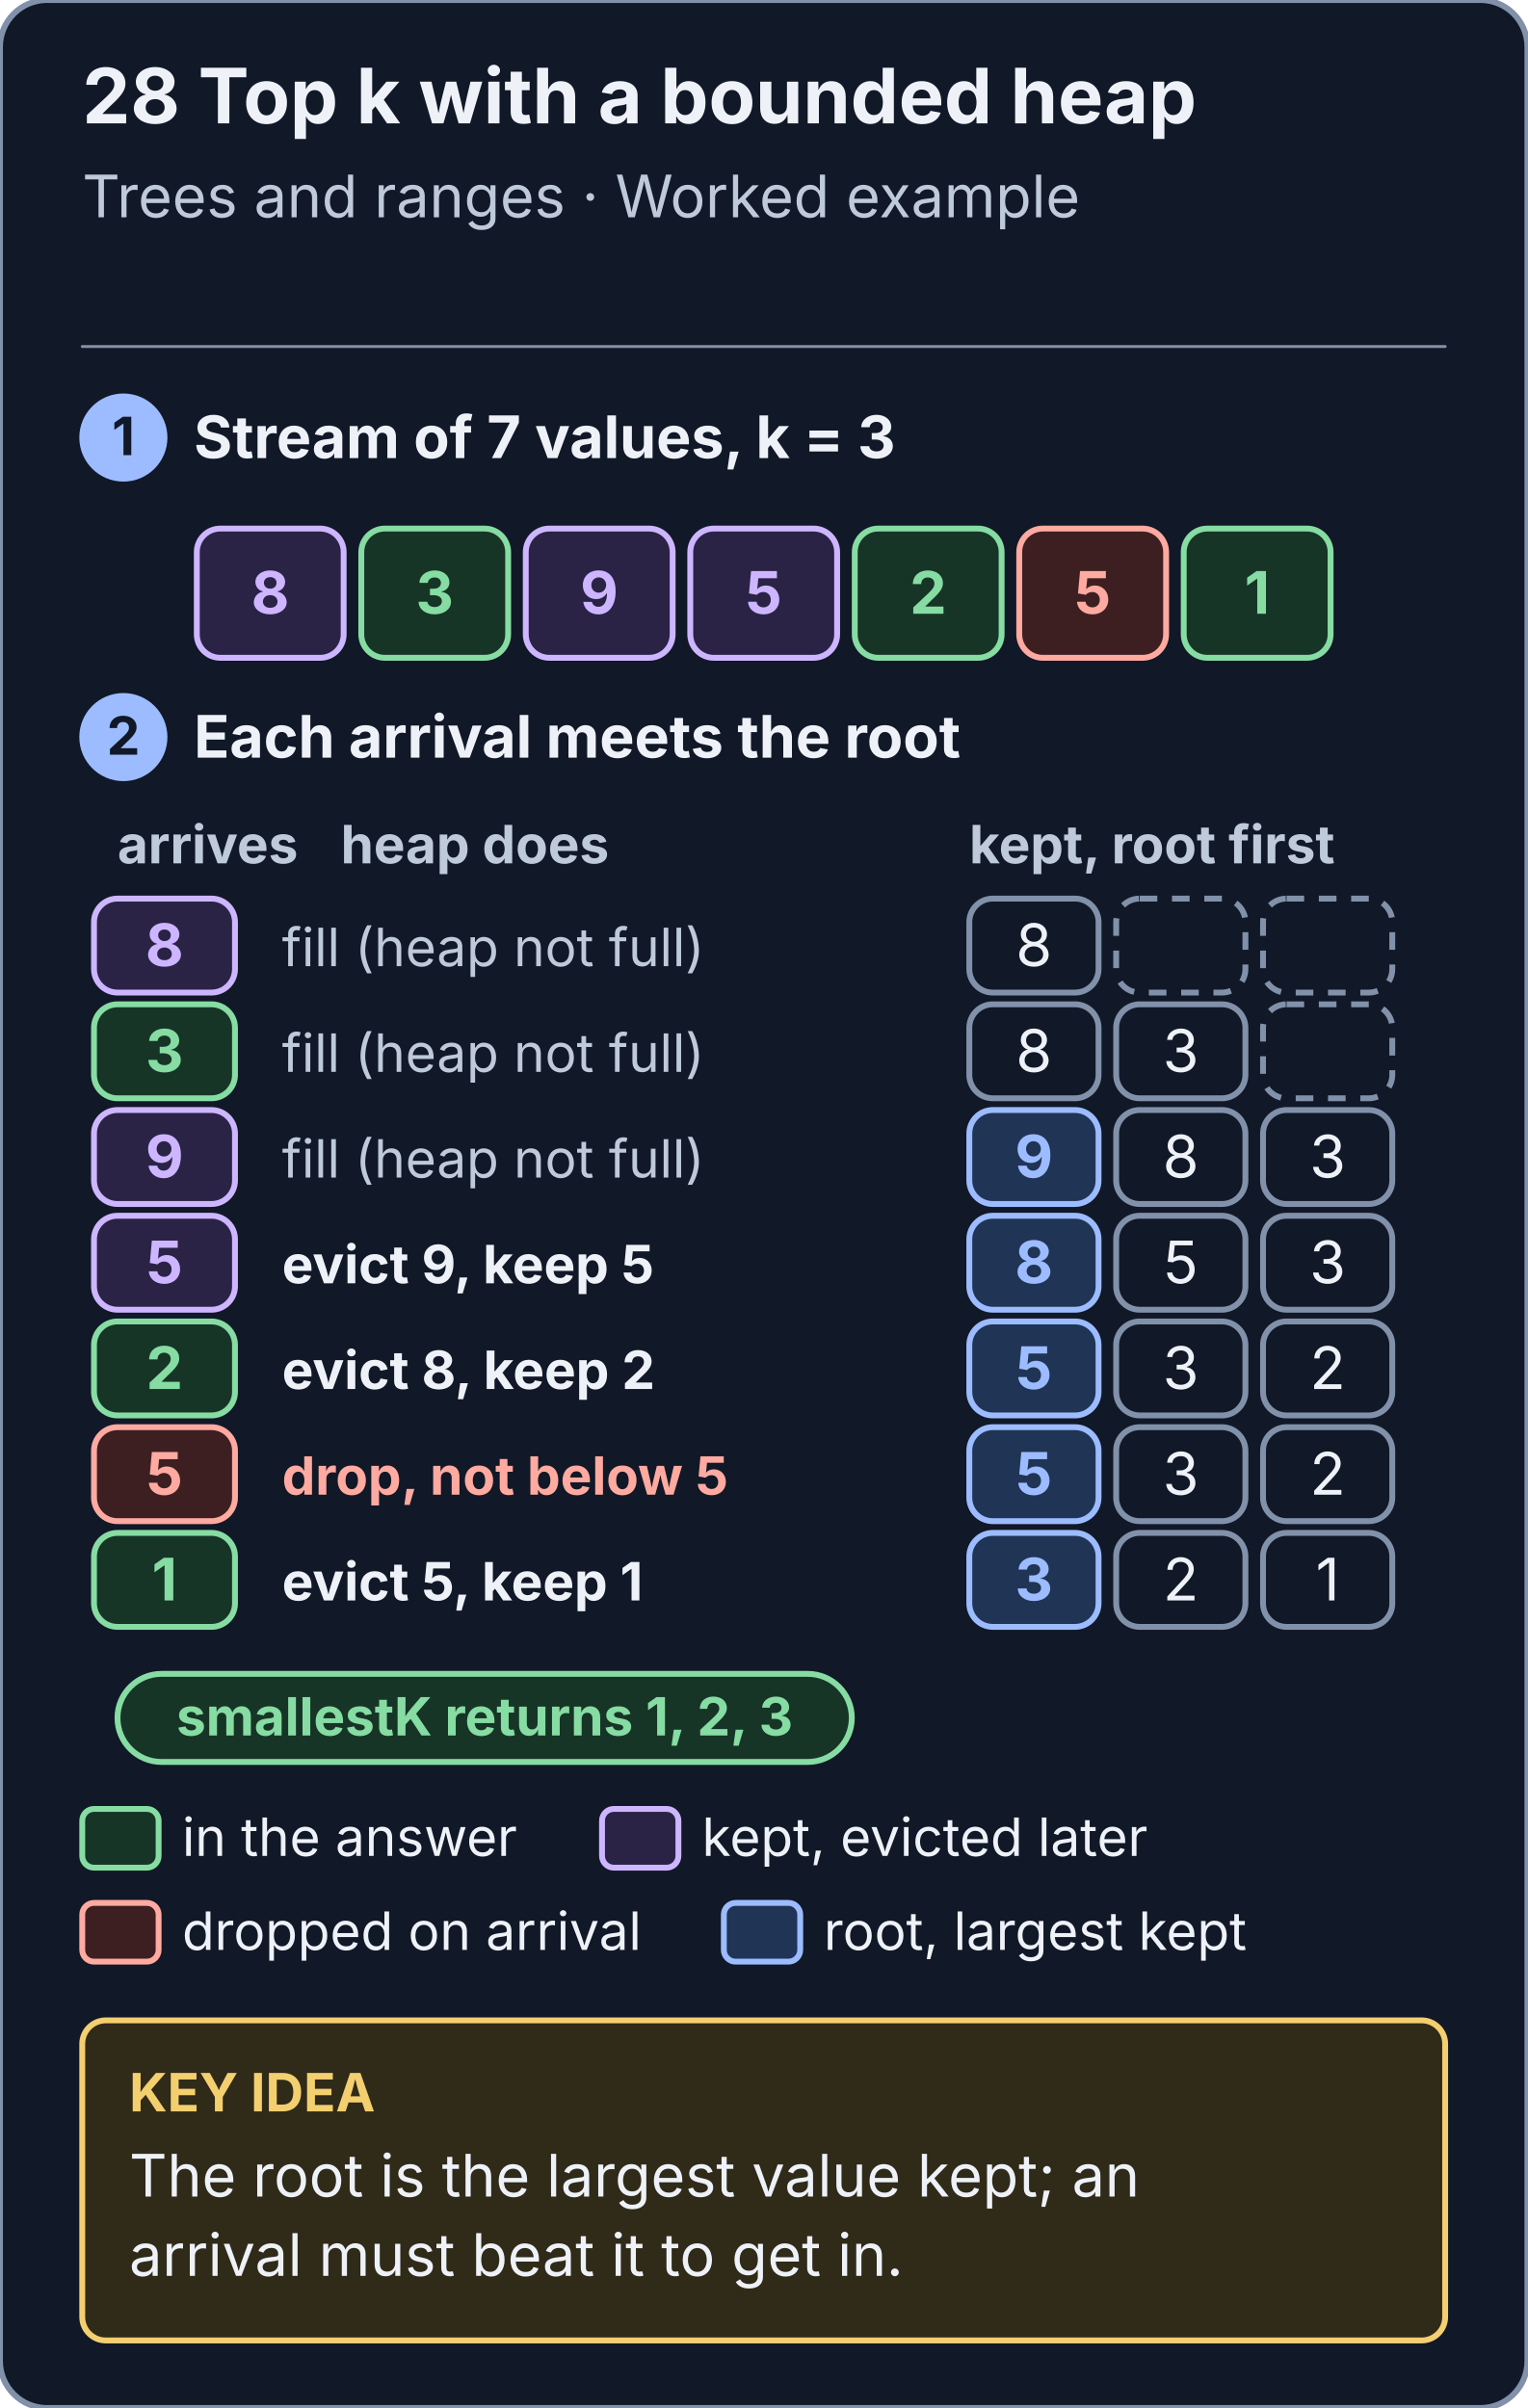
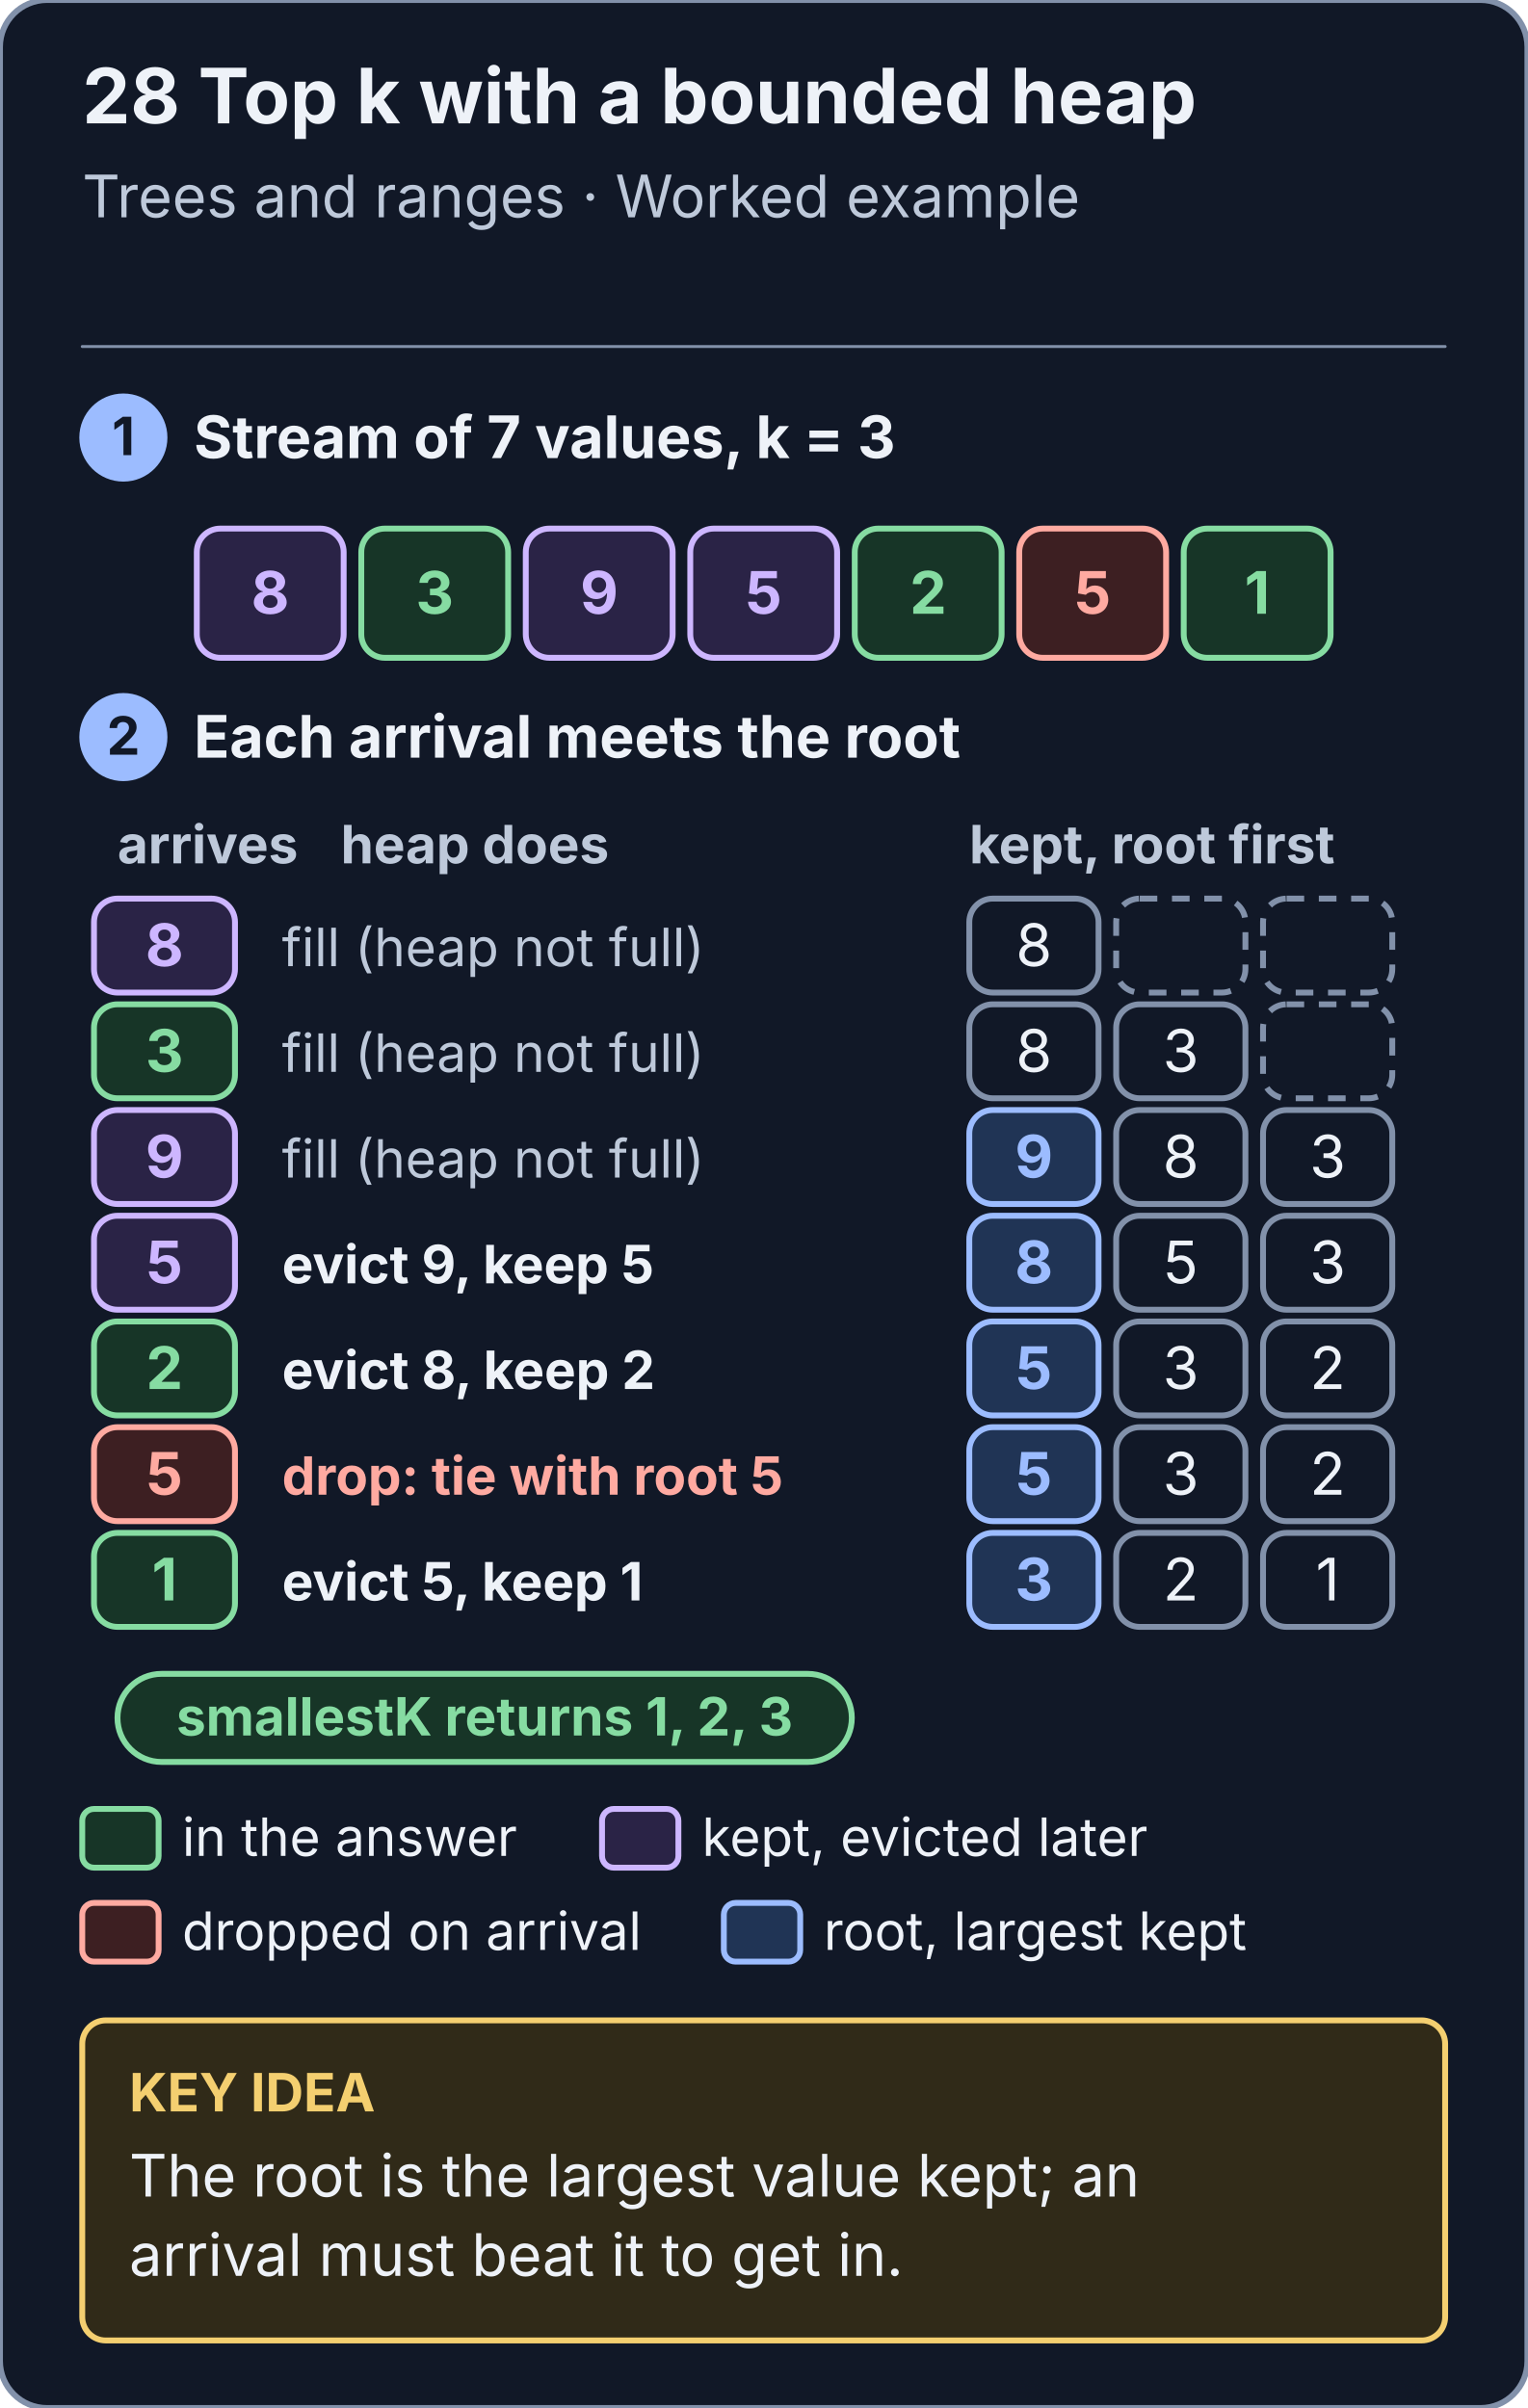
<svg xmlns="http://www.w3.org/2000/svg" viewBox="0 0 520 820" width="520" height="820" role="img" aria-labelledby="title desc">
  <style>text{font-family:system-ui,-apple-system,BlinkMacSystemFont,"Segoe UI",sans-serif} line,path{stroke-linecap:round;stroke-linejoin:round}</style>
  <defs>
    <marker id="bounded-heap-topk-paper-arrow" markerWidth="9" markerHeight="9" refX="8" refY="4" orient="auto" markerUnits="userSpaceOnUse">
      <path d="M 0 0 L 8 4 L 0 8 Z" fill="#111827" />
    </marker>
    <marker id="bounded-heap-topk-ink-arrow" markerWidth="9" markerHeight="9" refX="8" refY="4" orient="auto" markerUnits="userSpaceOnUse">
      <path d="M 0 0 L 8 4 L 0 8 Z" fill="#eef2f8" />
    </marker>
    <marker id="bounded-heap-topk-muted-arrow" markerWidth="9" markerHeight="9" refX="8" refY="4" orient="auto" markerUnits="userSpaceOnUse">
      <path d="M 0 0 L 8 4 L 0 8 Z" fill="#bec9da" />
    </marker>
    <marker id="bounded-heap-topk-line-arrow" markerWidth="9" markerHeight="9" refX="8" refY="4" orient="auto" markerUnits="userSpaceOnUse">
      <path d="M 0 0 L 8 4 L 0 8 Z" fill="#8291aa" />
    </marker>
    <marker id="bounded-heap-topk-blue-arrow" markerWidth="9" markerHeight="9" refX="8" refY="4" orient="auto" markerUnits="userSpaceOnUse">
      <path d="M 0 0 L 8 4 L 0 8 Z" fill="#9cbcff" />
    </marker>
    <marker id="bounded-heap-topk-soft-arrow" markerWidth="9" markerHeight="9" refX="8" refY="4" orient="auto" markerUnits="userSpaceOnUse">
      <path d="M 0 0 L 8 4 L 0 8 Z" fill="#203455" />
    </marker>
    <marker id="bounded-heap-topk-note-arrow" markerWidth="9" markerHeight="9" refX="8" refY="4" orient="auto" markerUnits="userSpaceOnUse">
      <path d="M 0 0 L 8 4 L 0 8 Z" fill="#302a18" />
    </marker>
    <marker id="bounded-heap-topk-gold-arrow" markerWidth="9" markerHeight="9" refX="8" refY="4" orient="auto" markerUnits="userSpaceOnUse">
      <path d="M 0 0 L 8 4 L 0 8 Z" fill="#f4cf70" />
    </marker>
    <marker id="bounded-heap-topk-red-arrow" markerWidth="9" markerHeight="9" refX="8" refY="4" orient="auto" markerUnits="userSpaceOnUse">
      <path d="M 0 0 L 8 4 L 0 8 Z" fill="#ffaaa1" />
    </marker>
    <marker id="bounded-heap-topk-panel-arrow" markerWidth="9" markerHeight="9" refX="8" refY="4" orient="auto" markerUnits="userSpaceOnUse">
      <path d="M 0 0 L 8 4 L 0 8 Z" fill="#192333" />
    </marker>
    <marker id="bounded-heap-topk-green-arrow" markerWidth="9" markerHeight="9" refX="8" refY="4" orient="auto" markerUnits="userSpaceOnUse">
      <path d="M 0 0 L 8 4 L 0 8 Z" fill="#86dca2" />
    </marker>
    <marker id="bounded-heap-topk-mint-arrow" markerWidth="9" markerHeight="9" refX="8" refY="4" orient="auto" markerUnits="userSpaceOnUse">
      <path d="M 0 0 L 8 4 L 0 8 Z" fill="#173527" />
    </marker>
    <marker id="bounded-heap-topk-violet-arrow" markerWidth="9" markerHeight="9" refX="8" refY="4" orient="auto" markerUnits="userSpaceOnUse">
      <path d="M 0 0 L 8 4 L 0 8 Z" fill="#cdb6ff" />
    </marker>
    <marker id="bounded-heap-topk-lilac-arrow" markerWidth="9" markerHeight="9" refX="8" refY="4" orient="auto" markerUnits="userSpaceOnUse">
      <path d="M 0 0 L 8 4 L 0 8 Z" fill="#2a2346" />
    </marker>
    <marker id="bounded-heap-topk-rose-arrow" markerWidth="9" markerHeight="9" refX="8" refY="4" orient="auto" markerUnits="userSpaceOnUse">
      <path d="M 0 0 L 8 4 L 0 8 Z" fill="#3d1f22" />
    </marker>
  </defs>
  <rect x="0" y="0" width="520" height="820" rx="16" fill="#111827" stroke="#8291aa" stroke-width="2" />
  <text x="28" y="42" font-size="26" fill="#eef2f8" text-anchor="start" font-weight="700">28  Top k with a bounded heap</text>
  <text x="28" y="74" font-size="20" fill="#bec9da" text-anchor="start" font-weight="400">Trees and ranges · Worked example</text>
  <line x1="28" y1="118" x2="492" y2="118" stroke="#8291aa" stroke-width="1" />
  <circle cx="42" cy="149" r="14" fill="#9cbcff" stroke="#9cbcff" stroke-width="2" />
  <text x="42" y="155" font-size="18" fill="#111827" text-anchor="middle" font-weight="700">1</text>
  <text x="66" y="156" font-size="20" fill="#eef2f8" text-anchor="start" font-weight="700">Stream of 7 values, k = 3</text>
  <rect x="67" y="180" width="50" height="44" rx="8" fill="#2a2346" stroke="#cdb6ff" stroke-width="2" />
  <text x="92.0" y="209.0" font-size="20" fill="#cdb6ff" text-anchor="middle" font-weight="700">8</text>
  <rect x="123" y="180" width="50" height="44" rx="8" fill="#173527" stroke="#86dca2" stroke-width="2" />
  <text x="148.0" y="209.0" font-size="20" fill="#86dca2" text-anchor="middle" font-weight="700">3</text>
  <rect x="179" y="180" width="50" height="44" rx="8" fill="#2a2346" stroke="#cdb6ff" stroke-width="2" />
  <text x="204.0" y="209.0" font-size="20" fill="#cdb6ff" text-anchor="middle" font-weight="700">9</text>
  <rect x="235" y="180" width="50" height="44" rx="8" fill="#2a2346" stroke="#cdb6ff" stroke-width="2" />
  <text x="260.0" y="209.0" font-size="20" fill="#cdb6ff" text-anchor="middle" font-weight="700">5</text>
  <rect x="291" y="180" width="50" height="44" rx="8" fill="#173527" stroke="#86dca2" stroke-width="2" />
  <text x="316.0" y="209.0" font-size="20" fill="#86dca2" text-anchor="middle" font-weight="700">2</text>
  <rect x="347" y="180" width="50" height="44" rx="8" fill="#3d1f22" stroke="#ffaaa1" stroke-width="2" />
  <text x="372.0" y="209.0" font-size="20" fill="#ffaaa1" text-anchor="middle" font-weight="700">5</text>
  <rect x="403" y="180" width="50" height="44" rx="8" fill="#173527" stroke="#86dca2" stroke-width="2" />
  <text x="428.0" y="209.0" font-size="20" fill="#86dca2" text-anchor="middle" font-weight="700">1</text>
  <circle cx="42" cy="251" r="14" fill="#9cbcff" stroke="#9cbcff" stroke-width="2" />
  <text x="42" y="257" font-size="18" fill="#111827" text-anchor="middle" font-weight="700">2</text>
  <text x="66" y="258" font-size="20" fill="#eef2f8" text-anchor="start" font-weight="700">Each arrival meets the root</text>
  <text x="40" y="294" font-size="18" fill="#bec9da" text-anchor="start" font-weight="700">arrives</text>
  <text x="116" y="294" font-size="18" fill="#bec9da" text-anchor="start" font-weight="700">heap does</text>
  <text x="330" y="294" font-size="18" fill="#bec9da" text-anchor="start" font-weight="700">kept, root first</text>
  <rect x="32" y="306" width="48" height="32" rx="8" fill="#2a2346" stroke="#cdb6ff" stroke-width="2" />
  <text x="56.0" y="329.0" font-size="20" fill="#cdb6ff" text-anchor="middle" font-weight="700">8</text>
  <text x="96" y="329" font-size="18" fill="#bec9da" text-anchor="start" font-weight="400">fill (heap not full)</text>
  <rect x="330" y="306" width="44" height="32" rx="8" fill="#111827" stroke="#8291aa" stroke-width="2" />
  <text x="352.0" y="329.0" font-size="20" fill="#eef2f8" text-anchor="middle" font-weight="400">8</text>
  <rect x="380" y="306" width="44" height="32" rx="8" fill="#111827" stroke="#8291aa" stroke-width="2" stroke-dasharray="6 5" />
  <rect x="430" y="306" width="44" height="32" rx="8" fill="#111827" stroke="#8291aa" stroke-width="2" stroke-dasharray="6 5" />
  <rect x="32" y="342" width="48" height="32" rx="8" fill="#173527" stroke="#86dca2" stroke-width="2" />
  <text x="56.0" y="365.0" font-size="20" fill="#86dca2" text-anchor="middle" font-weight="700">3</text>
  <text x="96" y="365" font-size="18" fill="#bec9da" text-anchor="start" font-weight="400">fill (heap not full)</text>
  <rect x="330" y="342" width="44" height="32" rx="8" fill="#111827" stroke="#8291aa" stroke-width="2" />
  <text x="352.0" y="365.0" font-size="20" fill="#eef2f8" text-anchor="middle" font-weight="400">8</text>
  <rect x="380" y="342" width="44" height="32" rx="8" fill="#111827" stroke="#8291aa" stroke-width="2" />
  <text x="402.0" y="365.0" font-size="20" fill="#eef2f8" text-anchor="middle" font-weight="400">3</text>
  <rect x="430" y="342" width="44" height="32" rx="8" fill="#111827" stroke="#8291aa" stroke-width="2" stroke-dasharray="6 5" />
  <rect x="32" y="378" width="48" height="32" rx="8" fill="#2a2346" stroke="#cdb6ff" stroke-width="2" />
  <text x="56.0" y="401.0" font-size="20" fill="#cdb6ff" text-anchor="middle" font-weight="700">9</text>
  <text x="96" y="401" font-size="18" fill="#bec9da" text-anchor="start" font-weight="400">fill (heap not full)</text>
  <rect x="330" y="378" width="44" height="32" rx="8" fill="#203455" stroke="#9cbcff" stroke-width="2" />
  <text x="352.0" y="401.0" font-size="20" fill="#9cbcff" text-anchor="middle" font-weight="700">9</text>
  <rect x="380" y="378" width="44" height="32" rx="8" fill="#111827" stroke="#8291aa" stroke-width="2" />
  <text x="402.0" y="401.0" font-size="20" fill="#eef2f8" text-anchor="middle" font-weight="400">8</text>
  <rect x="430" y="378" width="44" height="32" rx="8" fill="#111827" stroke="#8291aa" stroke-width="2" />
  <text x="452.0" y="401.0" font-size="20" fill="#eef2f8" text-anchor="middle" font-weight="400">3</text>
  <rect x="32" y="414" width="48" height="32" rx="8" fill="#2a2346" stroke="#cdb6ff" stroke-width="2" />
  <text x="56.0" y="437.0" font-size="20" fill="#cdb6ff" text-anchor="middle" font-weight="700">5</text>
  <text x="96" y="437" font-size="18" fill="#eef2f8" text-anchor="start" font-weight="700">evict 9, keep 5</text>
  <rect x="330" y="414" width="44" height="32" rx="8" fill="#203455" stroke="#9cbcff" stroke-width="2" />
  <text x="352.0" y="437.0" font-size="20" fill="#9cbcff" text-anchor="middle" font-weight="700">8</text>
  <rect x="380" y="414" width="44" height="32" rx="8" fill="#111827" stroke="#8291aa" stroke-width="2" />
  <text x="402.0" y="437.0" font-size="20" fill="#eef2f8" text-anchor="middle" font-weight="400">5</text>
  <rect x="430" y="414" width="44" height="32" rx="8" fill="#111827" stroke="#8291aa" stroke-width="2" />
  <text x="452.0" y="437.0" font-size="20" fill="#eef2f8" text-anchor="middle" font-weight="400">3</text>
  <rect x="32" y="450" width="48" height="32" rx="8" fill="#173527" stroke="#86dca2" stroke-width="2" />
  <text x="56.0" y="473.0" font-size="20" fill="#86dca2" text-anchor="middle" font-weight="700">2</text>
  <text x="96" y="473" font-size="18" fill="#eef2f8" text-anchor="start" font-weight="700">evict 8, keep 2</text>
  <rect x="330" y="450" width="44" height="32" rx="8" fill="#203455" stroke="#9cbcff" stroke-width="2" />
  <text x="352.0" y="473.0" font-size="20" fill="#9cbcff" text-anchor="middle" font-weight="700">5</text>
  <rect x="380" y="450" width="44" height="32" rx="8" fill="#111827" stroke="#8291aa" stroke-width="2" />
  <text x="402.0" y="473.0" font-size="20" fill="#eef2f8" text-anchor="middle" font-weight="400">3</text>
  <rect x="430" y="450" width="44" height="32" rx="8" fill="#111827" stroke="#8291aa" stroke-width="2" />
  <text x="452.0" y="473.0" font-size="20" fill="#eef2f8" text-anchor="middle" font-weight="400">2</text>
  <rect x="32" y="486" width="48" height="32" rx="8" fill="#3d1f22" stroke="#ffaaa1" stroke-width="2" />
  <text x="56.0" y="509.0" font-size="20" fill="#ffaaa1" text-anchor="middle" font-weight="700">5</text>
-   <text x="96" y="509" font-size="18" fill="#ffaaa1" text-anchor="start" font-weight="700">drop, not below 5</text>
+   <text x="96" y="509" font-size="18" fill="#ffaaa1" text-anchor="start" font-weight="700">drop: tie with root 5</text>
  <rect x="330" y="486" width="44" height="32" rx="8" fill="#203455" stroke="#9cbcff" stroke-width="2" />
  <text x="352.0" y="509.0" font-size="20" fill="#9cbcff" text-anchor="middle" font-weight="700">5</text>
  <rect x="380" y="486" width="44" height="32" rx="8" fill="#111827" stroke="#8291aa" stroke-width="2" />
  <text x="402.0" y="509.0" font-size="20" fill="#eef2f8" text-anchor="middle" font-weight="400">3</text>
  <rect x="430" y="486" width="44" height="32" rx="8" fill="#111827" stroke="#8291aa" stroke-width="2" />
  <text x="452.0" y="509.0" font-size="20" fill="#eef2f8" text-anchor="middle" font-weight="400">2</text>
  <rect x="32" y="522" width="48" height="32" rx="8" fill="#173527" stroke="#86dca2" stroke-width="2" />
  <text x="56.0" y="545.0" font-size="20" fill="#86dca2" text-anchor="middle" font-weight="700">1</text>
  <text x="96" y="545" font-size="18" fill="#eef2f8" text-anchor="start" font-weight="700">evict 5, keep 1</text>
  <rect x="330" y="522" width="44" height="32" rx="8" fill="#203455" stroke="#9cbcff" stroke-width="2" />
  <text x="352.0" y="545.0" font-size="20" fill="#9cbcff" text-anchor="middle" font-weight="700">3</text>
  <rect x="380" y="522" width="44" height="32" rx="8" fill="#111827" stroke="#8291aa" stroke-width="2" />
  <text x="402.0" y="545.0" font-size="20" fill="#eef2f8" text-anchor="middle" font-weight="400">2</text>
  <rect x="430" y="522" width="44" height="32" rx="8" fill="#111827" stroke="#8291aa" stroke-width="2" />
  <text x="452.0" y="545.0" font-size="20" fill="#eef2f8" text-anchor="middle" font-weight="400">1</text>
  <rect x="40" y="570" width="250" height="30" rx="15" fill="#173527" stroke="#86dca2" stroke-width="2" />
  <text x="165.0" y="591" font-size="18" fill="#86dca2" text-anchor="middle" font-weight="700">smallestK returns 1, 2, 3</text>
  <rect x="28" y="616" width="26" height="20" rx="4" fill="#173527" stroke="#86dca2" stroke-width="2" />
  <text x="62" y="632" font-size="18" fill="#eef2f8" text-anchor="start" font-weight="400">in the answer</text>
  <rect x="204.96" y="616" width="26" height="20" rx="4" fill="#2a2346" stroke="#cdb6ff" stroke-width="2" />
  <text x="238.96" y="632" font-size="18" fill="#eef2f8" text-anchor="start" font-weight="400">kept, evicted later</text>
  <rect x="28" y="648" width="26" height="20" rx="4" fill="#3d1f22" stroke="#ffaaa1" stroke-width="2" />
  <text x="62" y="664" font-size="18" fill="#eef2f8" text-anchor="start" font-weight="400">dropped on arrival</text>
  <rect x="246.432" y="648" width="26" height="20" rx="4" fill="#203455" stroke="#9cbcff" stroke-width="2" />
  <text x="280.432" y="664" font-size="18" fill="#eef2f8" text-anchor="start" font-weight="400">root, largest kept</text>
  <rect x="28" y="688" width="464" height="109" rx="8" fill="#302a18" stroke="#f4cf70" stroke-width="2" />
  <text x="44" y="719" font-size="18" fill="#f4cf70" text-anchor="start" font-weight="700">KEY IDEA</text>
  <text x="44" y="748" font-size="20" fill="#eef2f8" text-anchor="start" font-weight="400">The root is the largest value kept; an</text>
  <text x="44" y="775" font-size="20" fill="#eef2f8" text-anchor="start" font-weight="400">arrival must beat it to get in.</text>
</svg>
